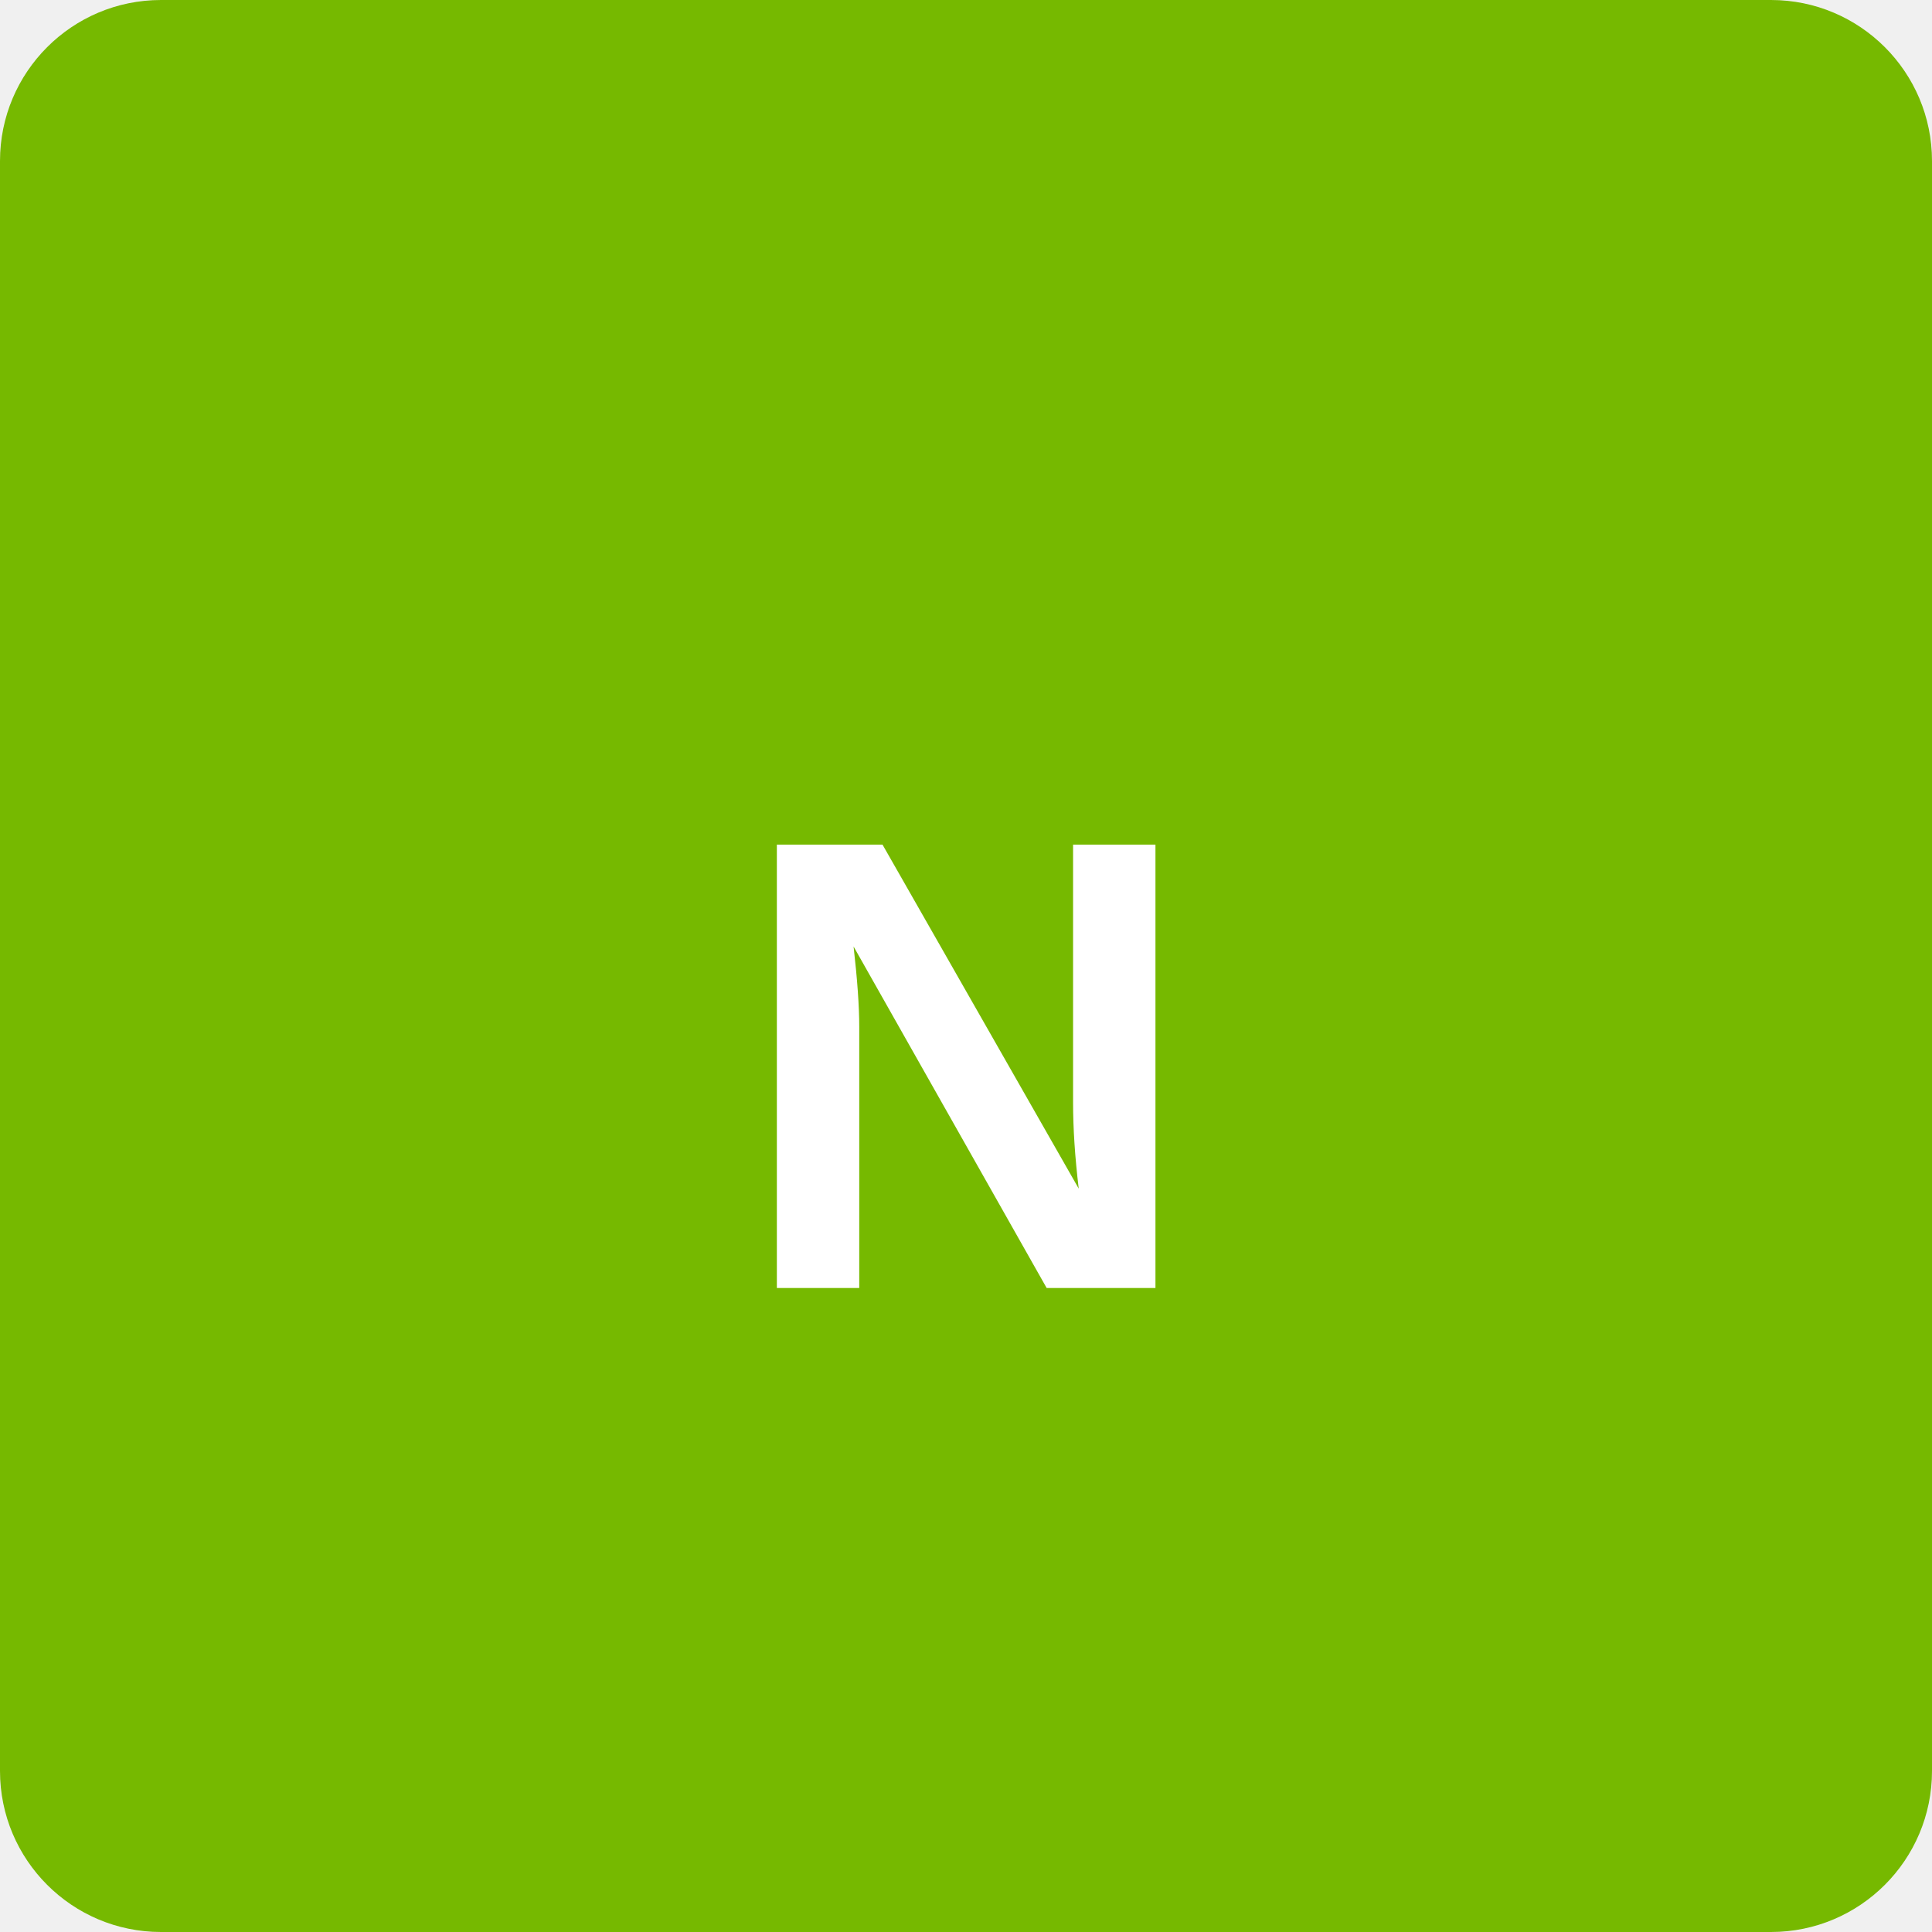
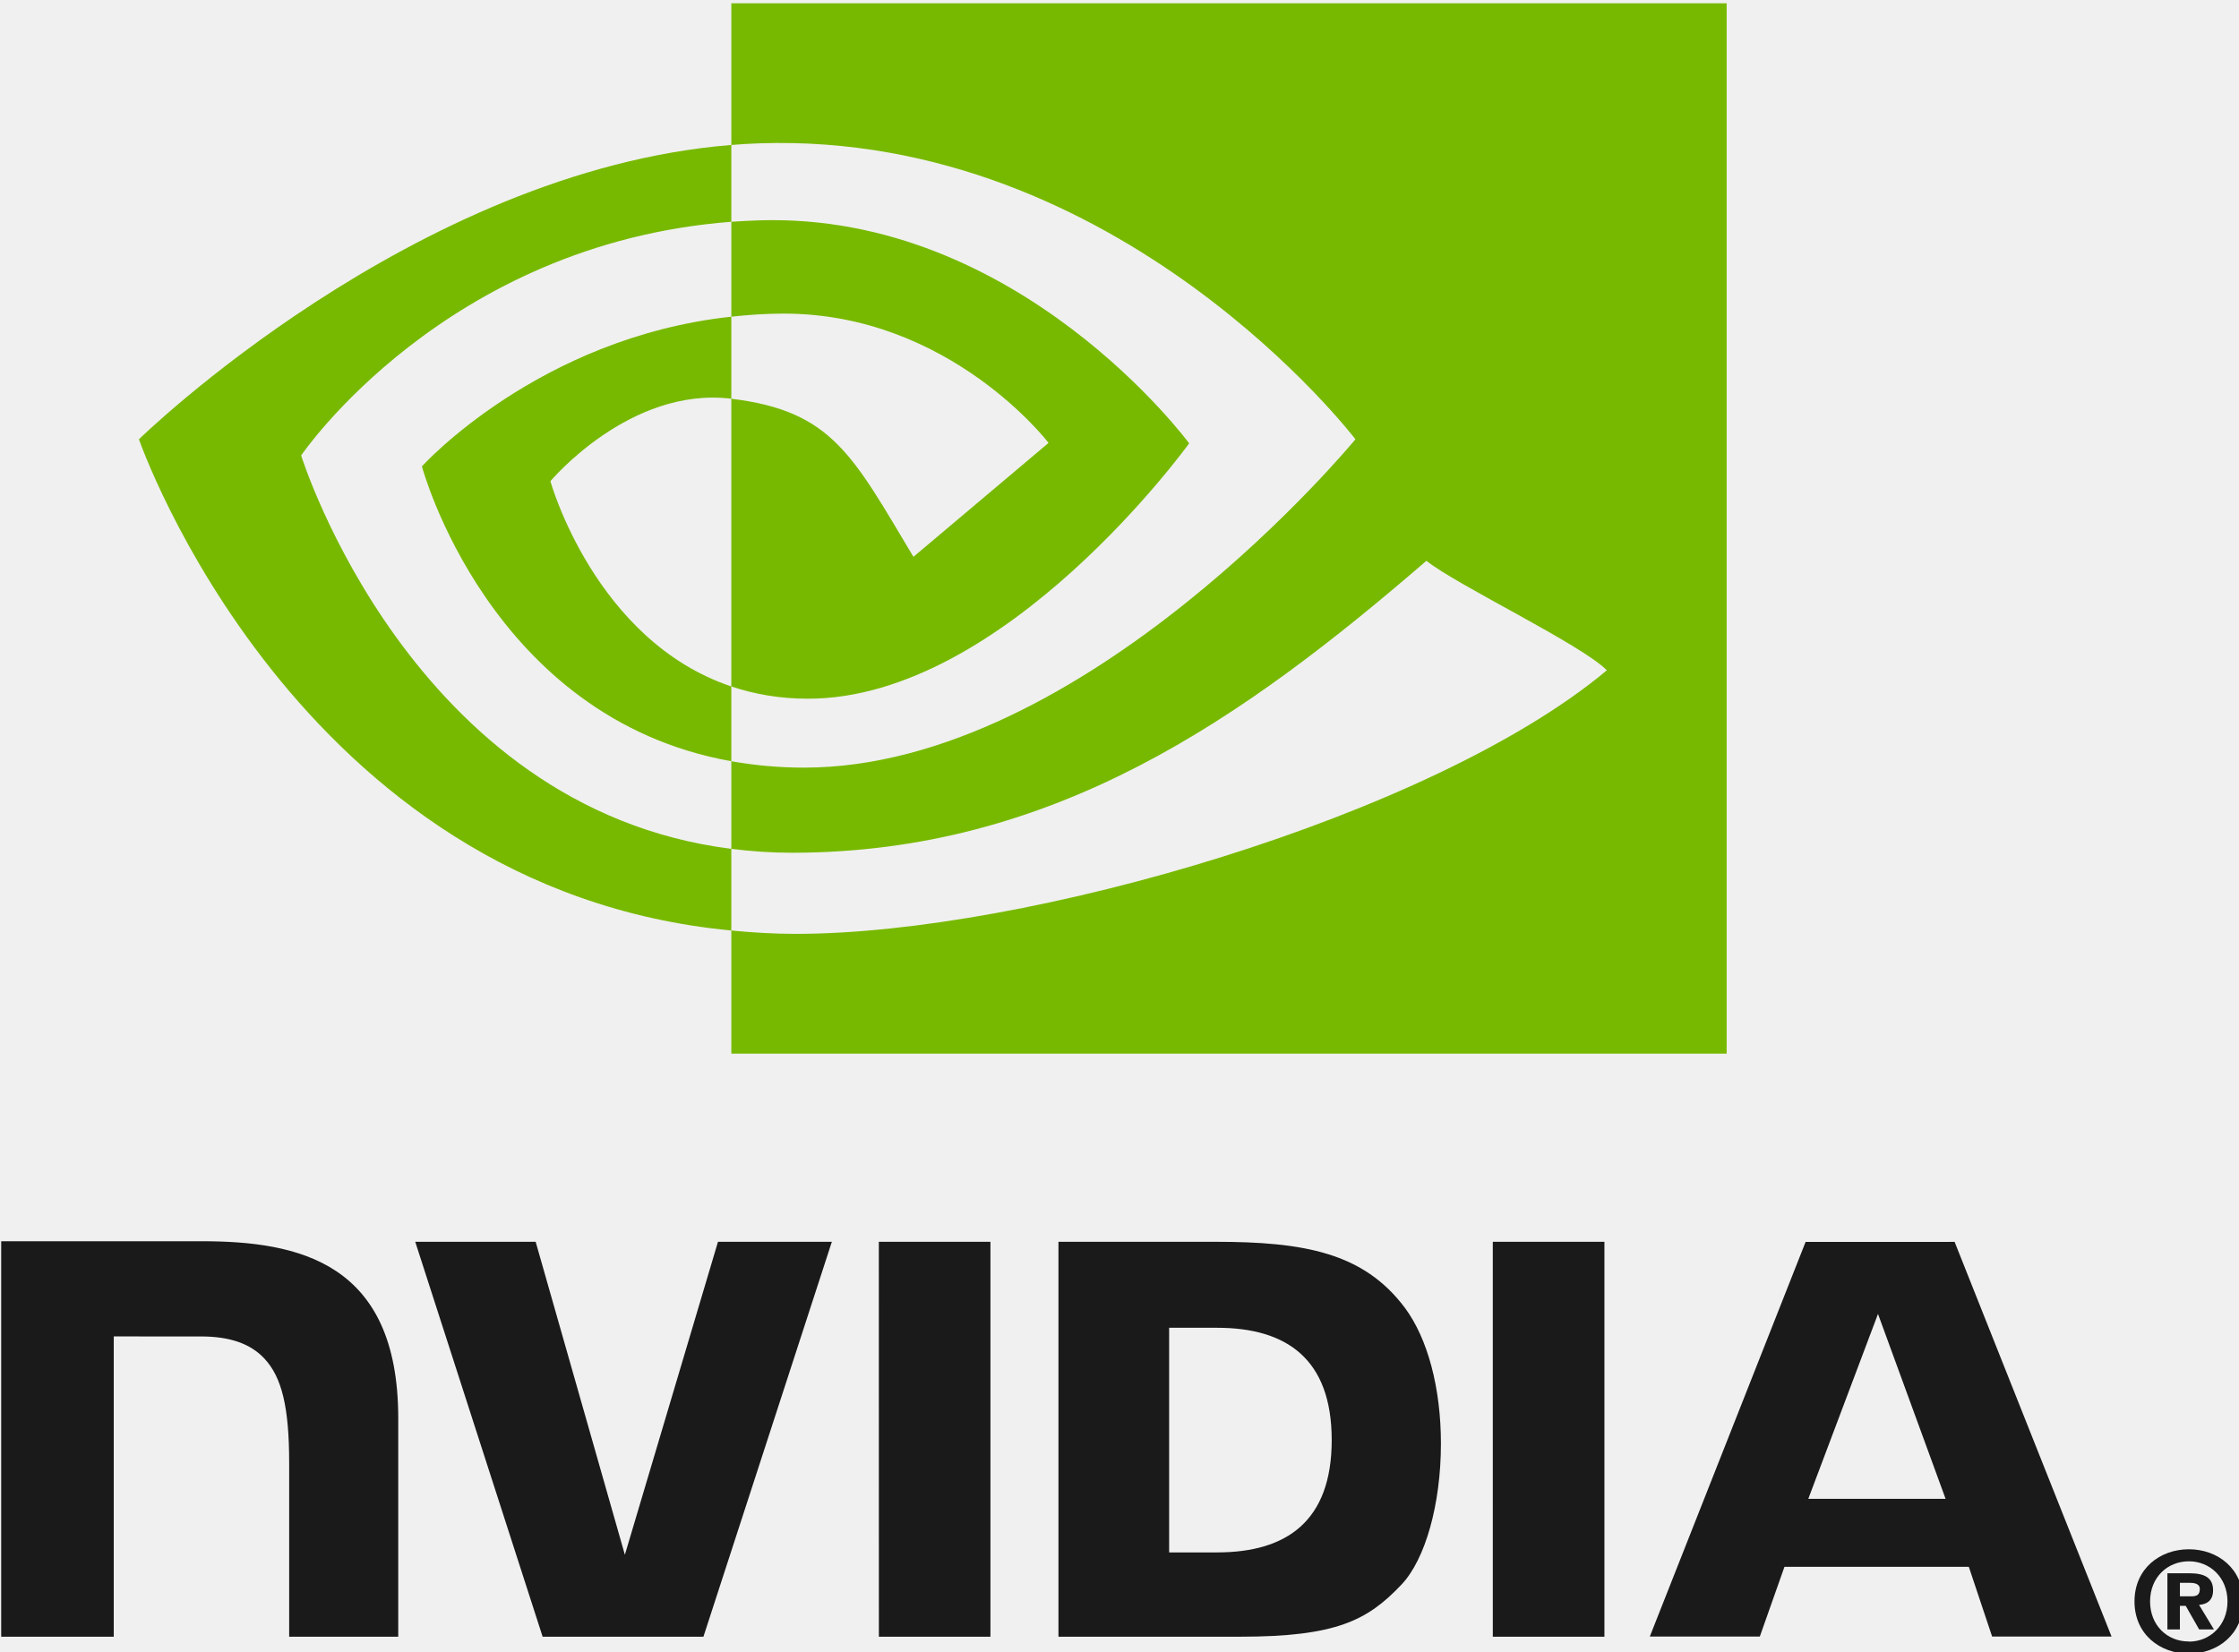
- <svg xmlns="http://www.w3.org/2000/svg" viewBox="0 0 48 48">
-   <rect width="48" height="48" rx="4" fill="#76b900" />
-   <text x="24" y="32" text-anchor="middle" font-family="Arial, sans-serif" font-weight="bold" font-size="16" fill="white">N</text>
+ <svg xmlns="http://www.w3.org/2000/svg" viewBox="35 31 351 259">
+   <path fill="#77B900" d="M82.211,102.414c0,0,22.504-33.203,67.437-36.638V53.73  c-49.769,3.997-92.867,46.149-92.867,46.149s24.41,70.565,92.867,77.026v-12.804C99.411,157.781,82.211,102.414,82.211,102.414z   M149.648,138.637v11.726c-37.968-6.769-48.507-46.237-48.507-46.237s18.23-20.195,48.507-23.47v12.867  c-0.023,0-0.039-0.007-0.058-0.007c-15.891-1.907-28.305,12.938-28.305,12.938S128.243,131.445,149.648,138.637 M149.648,31.512  V53.73c1.461-0.112,2.922-0.207,4.391-0.257c56.582-1.907,93.449,46.406,93.449,46.406s-42.343,51.488-86.457,51.488  c-4.043,0-7.828-0.375-11.383-1.005v13.739c3.04,0.386,6.192,0.613,9.481,0.613c41.051,0,70.738-20.965,99.484-45.778  c4.766,3.817,24.278,13.103,28.289,17.168c-27.332,22.883-91.031,41.329-127.144,41.329c-3.481,0-6.824-0.211-10.11-0.528v19.306  h156.032V31.512H149.648z M149.648,80.656V65.777c1.446-0.101,2.903-0.179,4.391-0.226c40.688-1.278,67.382,34.965,67.382,34.965  s-28.832,40.043-59.746,40.043c-4.449,0-8.438-0.715-12.028-1.922V93.523c15.84,1.914,19.028,8.911,28.551,24.786l21.18-17.859  c0,0-15.461-20.277-41.524-20.277C155.021,80.172,152.31,80.371,149.648,80.656" />
+   <path fill="#1A1A1A" d="M384.195,282.109c0,3.771-2.769,6.302-6.047,6.302v-0.023c-3.371,0.023-6.089-2.508-6.089-6.278  c0-3.769,2.718-6.293,6.089-6.293C381.427,275.816,384.195,278.34,384.195,282.109z M386.648,282.109c0-5.175-4.02-8.179-8.5-8.179  c-4.511,0-8.531,3.004-8.531,8.179c0,5.172,4.021,8.188,8.531,8.188C382.629,290.297,386.648,287.281,386.648,282.109   M376.738,282.801h0.91l2.109,3.703h2.316l-2.336-3.859c1.207-0.086,2.2-0.661,2.2-2.286c0-2.019-1.392-2.668-3.75-2.668h-3.411  v8.813h1.961V282.801 M376.738,281.309v-2.122h1.364c0.742,0,1.753,0.06,1.753,0.965c0,0.985-0.523,1.157-1.398,1.157H376.738" />
+   <path fill="#1A1A1A" d="M329.406,237.027l10.598,28.993H318.48L329.406,237.027z M318.056,225.738l-24.423,61.88h17.246l3.863-10.934  h28.903l3.656,10.934h18.722l-24.605-61.888L318.056,225.738z M269.023,287.641h17.497v-61.922l-17.5-0.004L269.023,287.641z   M147.556,225.715l-14.598,49.078l-13.984-49.074l-18.879-0.004l19.972,61.926h25.207l20.133-61.926H147.556z M218.281,239.199h7.52  c10.91,0,17.966,4.898,17.966,17.609c0,12.714-7.056,17.613-17.966,17.613h-7.52V239.199z M200.931,225.715v61.926h28.366  c15.113,0,20.048-2.512,25.384-8.148c3.769-3.957,6.207-12.641,6.207-22.134c0-8.707-2.063-16.468-5.66-21.304  c-6.481-8.649-15.817-10.34-29.75-10.34H200.931z M35.188,225.629v62.012h17.645v-47.086l13.672,0.004  c4.527,0,7.754,1.128,9.934,3.457c2.765,2.945,3.894,7.699,3.894,16.395v27.23h17.098v-34.262c0-24.453-15.586-27.75-30.836-27.75  H35.188z M172.771,225.715l0.007,61.926h17.489v-61.926H172.771z" />
</svg>
